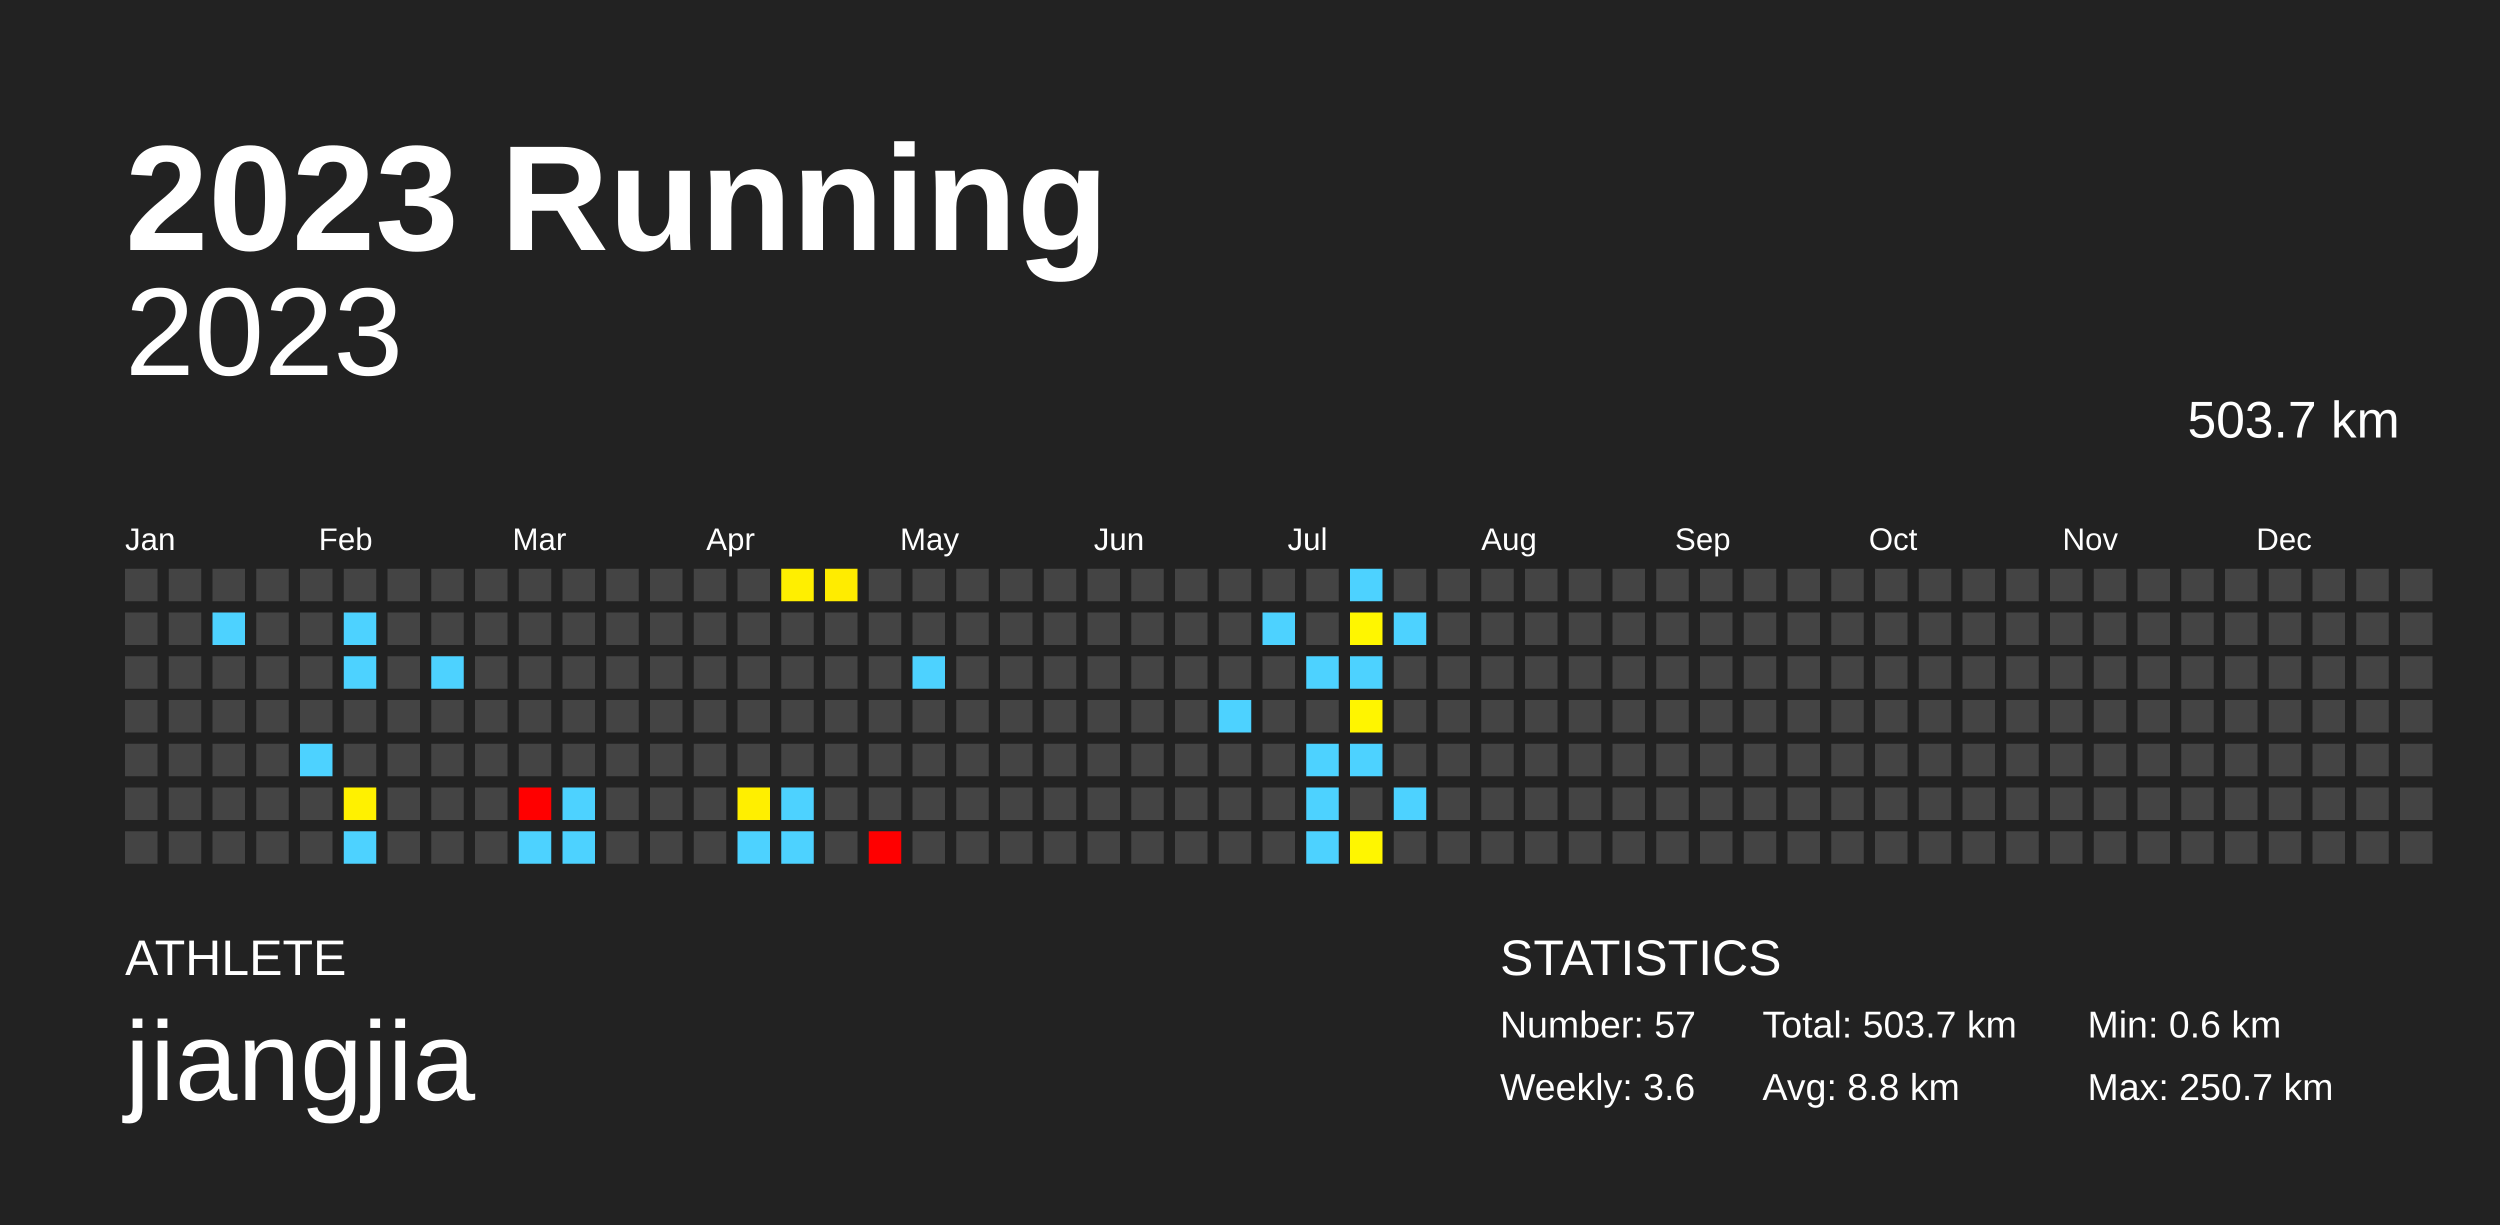
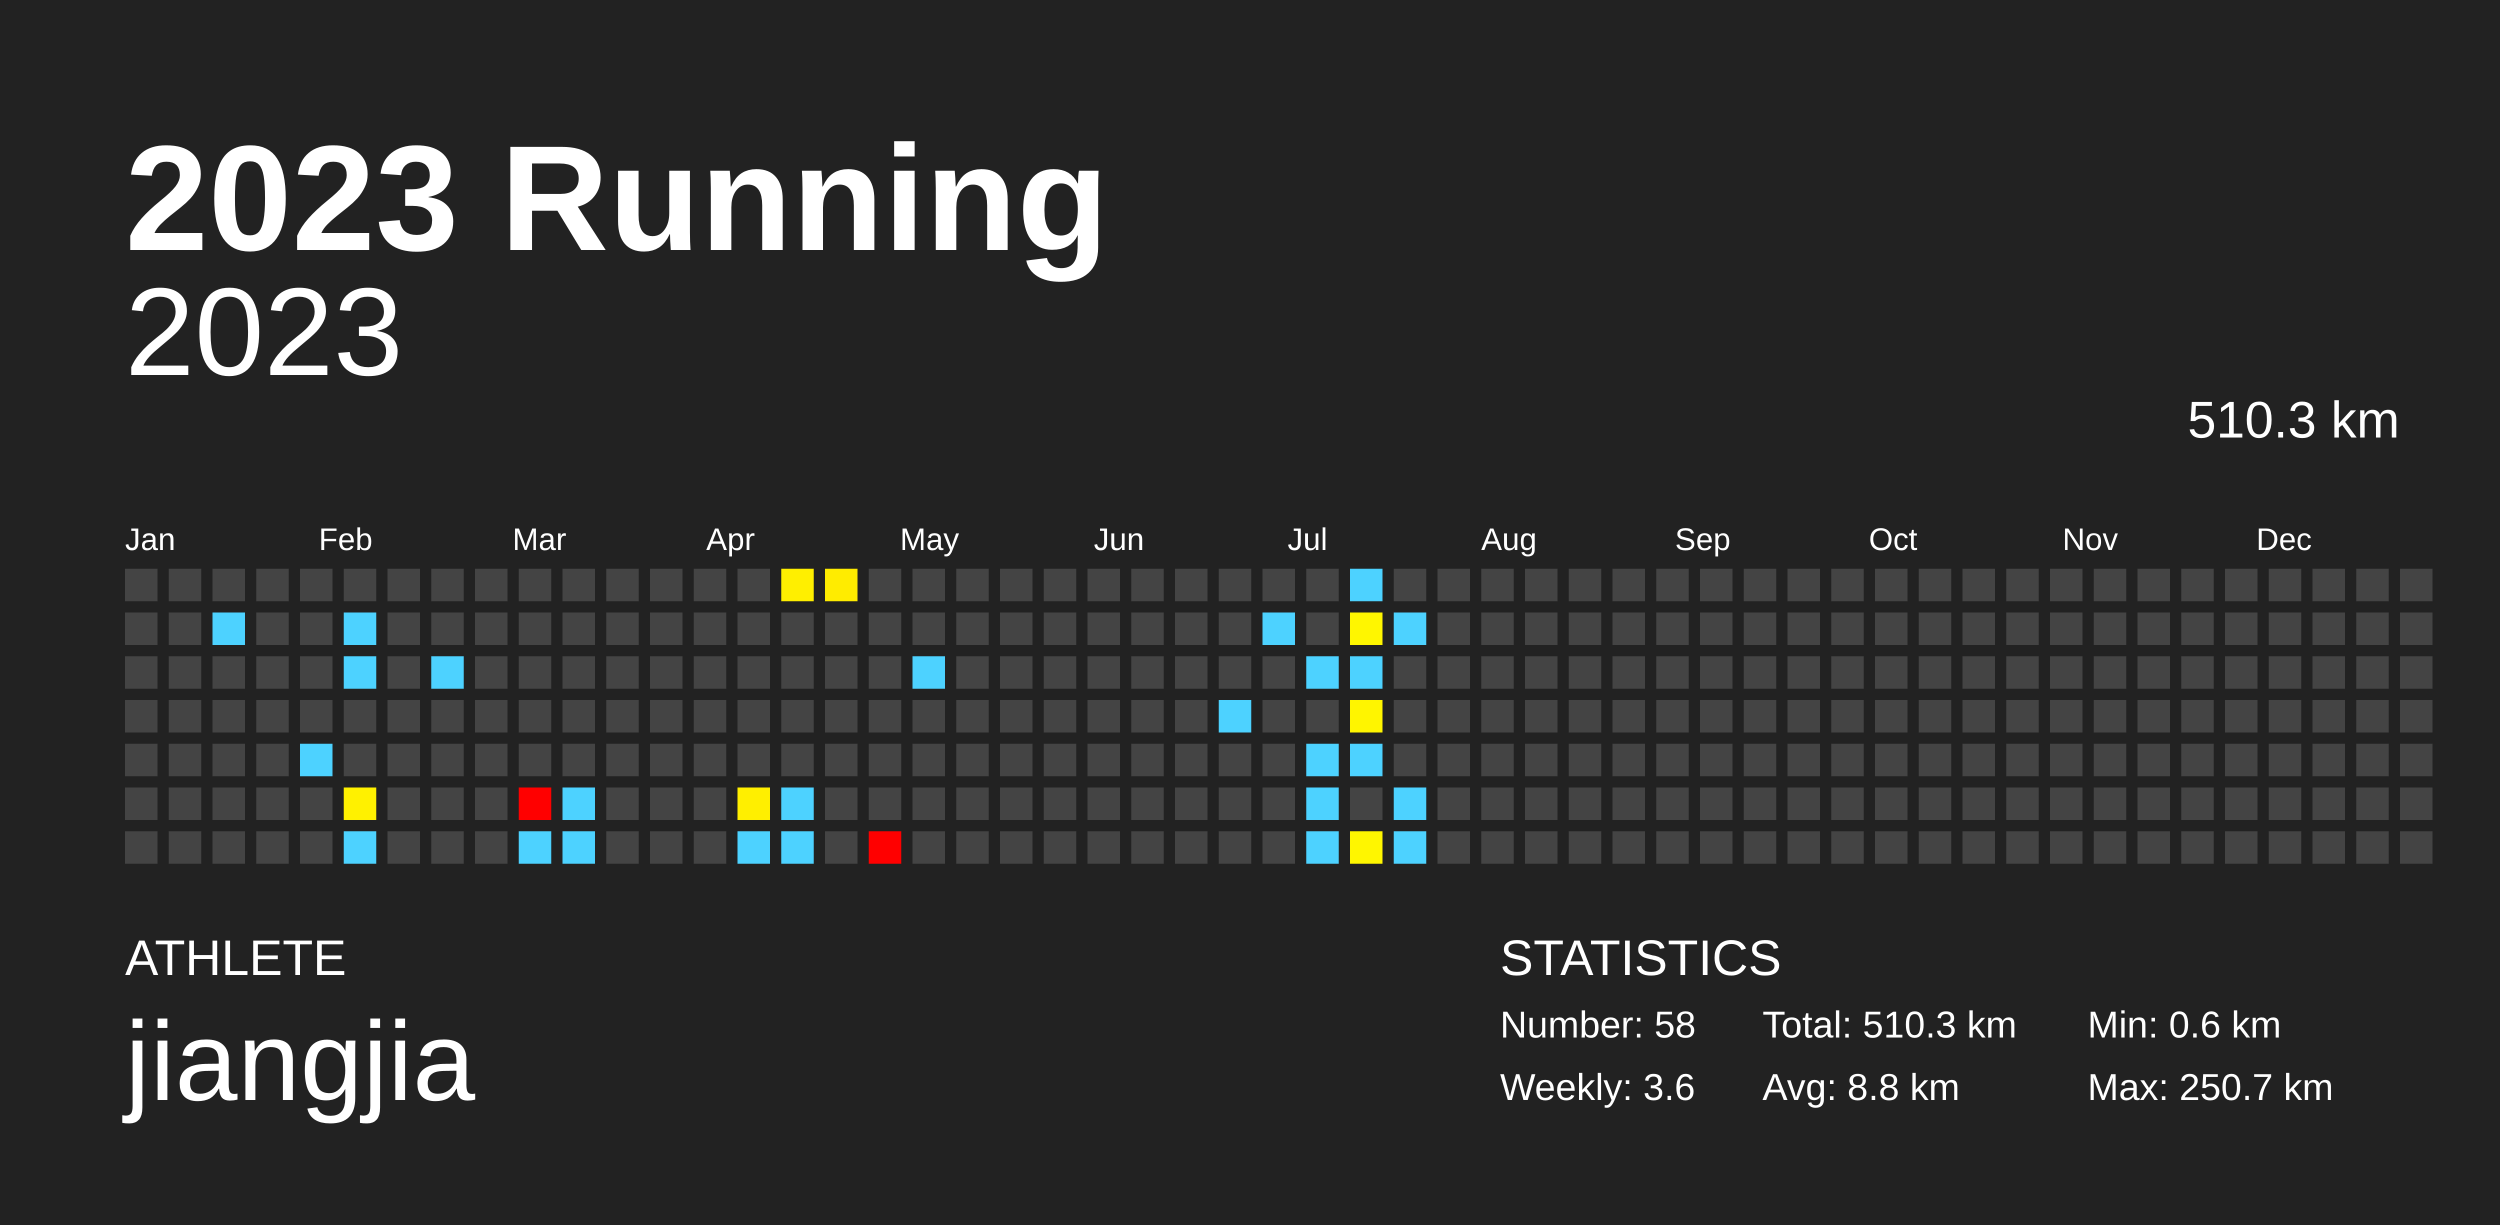
<svg xmlns="http://www.w3.org/2000/svg" baseProfile="full" height="98mm" version="1.1" viewBox="0,0,200,98" width="200mm">
  <defs />
  <rect fill="#222222" height="98" width="200" x="0" y="0" />
  <text fill="#FFFFFF" style="font-size:12px; font-family:Arial; font-weight:bold;" x="10" y="20">2023 Running</text>
  <text fill="#FFFFFF" style="font-size:4px; font-family:Arial" x="10" y="78">ATHLETE</text>
  <text fill="#FFFFFF" style="font-size:9px; font-family:Arial" x="10" y="88">jiangjia</text>
  <text fill="#FFFFFF" style="font-size:4px; font-family:Arial" x="120" y="78">STATISTICS</text>
-   <text fill="#FFFFFF" style="font-size:3px; font-family:Arial" x="120" y="83">Number: 57</text>
+   <text fill="#FFFFFF" style="font-size:3px; font-family:Arial" x="120" y="83">Number: 58</text>
  <text fill="#FFFFFF" style="font-size:3px; font-family:Arial" x="120" y="88">Weekly: 3.6</text>
-   <text fill="#FFFFFF" style="font-size:3px; font-family:Arial" x="141" y="83">Total: 503.7 km</text>
+   <text fill="#FFFFFF" style="font-size:3px; font-family:Arial" x="141" y="83">Total: 510.3 km</text>
  <text fill="#FFFFFF" style="font-size:3px; font-family:Arial" x="141" y="88">Avg: 8.8 km</text>
  <text fill="#FFFFFF" style="font-size:3px; font-family:Arial" x="167" y="83">Min: 0.6 km</text>
  <text fill="#FFFFFF" style="font-size:3px; font-family:Arial" x="167" y="88">Max: 250.7 km</text>
  <text alignment-baseline="hanging" fill="#FFFFFF" style="font-size:10.0px; font-family:Arial;" x="10" y="30">2023</text>
-   <text alignment-baseline="hanging" fill="#FFFFFF" style="font-size:4.125px; font-family:Arial;" x="175" y="35">503.7 km</text>
+   <text alignment-baseline="hanging" fill="#FFFFFF" style="font-size:4.125px; font-family:Arial;" x="175" y="35">510.3 km</text>
  <text fill="#FFFFFF" style="font-size:2.5px; font-family:Arial" x="10.0" y="44">Jan</text>
  <text fill="#FFFFFF" style="font-size:2.5px; font-family:Arial" x="25.5" y="44">Feb</text>
  <text fill="#FFFFFF" style="font-size:2.5px; font-family:Arial" x="41.0" y="44">Mar</text>
  <text fill="#FFFFFF" style="font-size:2.5px; font-family:Arial" x="56.5" y="44">Apr</text>
  <text fill="#FFFFFF" style="font-size:2.5px; font-family:Arial" x="72.0" y="44">May</text>
  <text fill="#FFFFFF" style="font-size:2.5px; font-family:Arial" x="87.5" y="44">Jun</text>
  <text fill="#FFFFFF" style="font-size:2.5px; font-family:Arial" x="103.0" y="44">Jul</text>
  <text fill="#FFFFFF" style="font-size:2.5px; font-family:Arial" x="118.5" y="44">Aug</text>
  <text fill="#FFFFFF" style="font-size:2.5px; font-family:Arial" x="134.0" y="44">Sep</text>
  <text fill="#FFFFFF" style="font-size:2.5px; font-family:Arial" x="149.5" y="44">Oct</text>
  <text fill="#FFFFFF" style="font-size:2.5px; font-family:Arial" x="165.0" y="44">Nov</text>
  <text fill="#FFFFFF" style="font-size:2.5px; font-family:Arial" x="180.5" y="44">Dec</text>
  <rect fill="#444444" height="2.6" width="2.6" x="10.0" y="45.5" />
  <rect fill="#444444" height="2.6" width="2.6" x="10.0" y="49.0" />
  <rect fill="#444444" height="2.6" width="2.6" x="10.0" y="52.5" />
  <rect fill="#444444" height="2.6" width="2.6" x="10.0" y="56.0" />
  <rect fill="#444444" height="2.6" width="2.6" x="10.0" y="59.5" />
  <rect fill="#444444" height="2.6" width="2.6" x="10.0" y="63.0" />
  <rect fill="#444444" height="2.6" width="2.6" x="10.0" y="66.5" />
  <rect fill="#444444" height="2.6" width="2.6" x="13.5" y="45.5" />
  <rect fill="#444444" height="2.6" width="2.6" x="13.5" y="49.0" />
  <rect fill="#444444" height="2.6" width="2.6" x="13.5" y="52.5" />
  <rect fill="#444444" height="2.6" width="2.6" x="13.5" y="56.0" />
  <rect fill="#444444" height="2.6" width="2.6" x="13.5" y="59.5" />
  <rect fill="#444444" height="2.6" width="2.6" x="13.5" y="63.0" />
  <rect fill="#444444" height="2.6" width="2.6" x="13.5" y="66.5" />
  <rect fill="#444444" height="2.6" width="2.6" x="17.0" y="45.5" />
  <rect fill="#4dd2ff" height="2.6" width="2.6" x="17.0" y="49.0" />
  <rect fill="#444444" height="2.6" width="2.6" x="17.0" y="52.5" />
  <rect fill="#444444" height="2.6" width="2.6" x="17.0" y="56.0" />
  <rect fill="#444444" height="2.6" width="2.6" x="17.0" y="59.5" />
  <rect fill="#444444" height="2.6" width="2.6" x="17.0" y="63.0" />
  <rect fill="#444444" height="2.6" width="2.6" x="17.0" y="66.5" />
  <rect fill="#444444" height="2.6" width="2.6" x="20.5" y="45.5" />
  <rect fill="#444444" height="2.6" width="2.6" x="20.5" y="49.0" />
  <rect fill="#444444" height="2.6" width="2.6" x="20.5" y="52.5" />
  <rect fill="#444444" height="2.6" width="2.6" x="20.5" y="56.0" />
  <rect fill="#444444" height="2.6" width="2.6" x="20.5" y="59.5" />
  <rect fill="#444444" height="2.6" width="2.6" x="20.5" y="63.0" />
  <rect fill="#444444" height="2.6" width="2.6" x="20.5" y="66.5" />
  <rect fill="#444444" height="2.6" width="2.6" x="24.0" y="45.5" />
  <rect fill="#444444" height="2.6" width="2.6" x="24.0" y="49.0" />
  <rect fill="#444444" height="2.6" width="2.6" x="24.0" y="52.5" />
  <rect fill="#444444" height="2.6" width="2.6" x="24.0" y="56.0" />
  <rect fill="#4dd2ff" height="2.6" width="2.6" x="24.0" y="59.5" />
  <rect fill="#444444" height="2.6" width="2.6" x="24.0" y="63.0" />
  <rect fill="#444444" height="2.6" width="2.6" x="24.0" y="66.5" />
  <rect fill="#444444" height="2.6" width="2.6" x="27.5" y="45.5" />
  <rect fill="#4dd2ff" height="2.6" width="2.6" x="27.5" y="49.0" />
  <rect fill="#4dd2ff" height="2.6" width="2.6" x="27.5" y="52.5" />
  <rect fill="#444444" height="2.6" width="2.6" x="27.5" y="56.0" />
  <rect fill="#444444" height="2.6" width="2.6" x="27.5" y="59.5" />
  <rect fill="#fff100" height="2.6" width="2.6" x="27.5" y="63.0" />
  <rect fill="#4dd2ff" height="2.6" width="2.6" x="27.5" y="66.5" />
  <rect fill="#444444" height="2.6" width="2.6" x="31.0" y="45.5" />
  <rect fill="#444444" height="2.6" width="2.6" x="31.0" y="49.0" />
  <rect fill="#444444" height="2.6" width="2.6" x="31.0" y="52.5" />
  <rect fill="#444444" height="2.6" width="2.6" x="31.0" y="56.0" />
  <rect fill="#444444" height="2.6" width="2.6" x="31.0" y="59.5" />
  <rect fill="#444444" height="2.6" width="2.6" x="31.0" y="63.0" />
  <rect fill="#444444" height="2.6" width="2.6" x="31.0" y="66.5" />
  <rect fill="#444444" height="2.6" width="2.6" x="34.5" y="45.5" />
  <rect fill="#444444" height="2.6" width="2.6" x="34.5" y="49.0" />
  <rect fill="#4dd2ff" height="2.6" width="2.6" x="34.5" y="52.5" />
  <rect fill="#444444" height="2.6" width="2.6" x="34.5" y="56.0" />
  <rect fill="#444444" height="2.6" width="2.6" x="34.5" y="59.5" />
  <rect fill="#444444" height="2.6" width="2.6" x="34.5" y="63.0" />
  <rect fill="#444444" height="2.6" width="2.6" x="34.5" y="66.5" />
  <rect fill="#444444" height="2.6" width="2.6" x="38.0" y="45.5" />
  <rect fill="#444444" height="2.6" width="2.6" x="38.0" y="49.0" />
  <rect fill="#444444" height="2.6" width="2.6" x="38.0" y="52.5" />
  <rect fill="#444444" height="2.6" width="2.6" x="38.0" y="56.0" />
  <rect fill="#444444" height="2.6" width="2.6" x="38.0" y="59.5" />
  <rect fill="#444444" height="2.6" width="2.6" x="38.0" y="63.0" />
  <rect fill="#444444" height="2.6" width="2.6" x="38.0" y="66.5" />
  <rect fill="#444444" height="2.6" width="2.6" x="41.5" y="45.5" />
  <rect fill="#444444" height="2.6" width="2.6" x="41.5" y="49.0" />
  <rect fill="#444444" height="2.6" width="2.6" x="41.5" y="52.5" />
  <rect fill="#444444" height="2.6" width="2.6" x="41.5" y="56.0" />
  <rect fill="#444444" height="2.6" width="2.6" x="41.5" y="59.5" />
  <rect fill="red" height="2.6" width="2.6" x="41.5" y="63.0" />
  <rect fill="#4dd2ff" height="2.6" width="2.6" x="41.5" y="66.5" />
  <rect fill="#444444" height="2.6" width="2.6" x="45.0" y="45.5" />
  <rect fill="#444444" height="2.6" width="2.6" x="45.0" y="49.0" />
  <rect fill="#444444" height="2.6" width="2.6" x="45.0" y="52.5" />
  <rect fill="#444444" height="2.6" width="2.6" x="45.0" y="56.0" />
  <rect fill="#444444" height="2.6" width="2.6" x="45.0" y="59.5" />
  <rect fill="#4dd2ff" height="2.6" width="2.6" x="45.0" y="63.0" />
  <rect fill="#4dd2ff" height="2.6" width="2.6" x="45.0" y="66.5" />
  <rect fill="#444444" height="2.6" width="2.6" x="48.5" y="45.5" />
  <rect fill="#444444" height="2.6" width="2.6" x="48.5" y="49.0" />
  <rect fill="#444444" height="2.6" width="2.6" x="48.5" y="52.5" />
  <rect fill="#444444" height="2.6" width="2.6" x="48.5" y="56.0" />
  <rect fill="#444444" height="2.6" width="2.6" x="48.5" y="59.5" />
  <rect fill="#444444" height="2.6" width="2.6" x="48.5" y="63.0" />
  <rect fill="#444444" height="2.6" width="2.6" x="48.5" y="66.5" />
  <rect fill="#444444" height="2.6" width="2.6" x="52.0" y="45.5" />
  <rect fill="#444444" height="2.6" width="2.6" x="52.0" y="49.0" />
  <rect fill="#444444" height="2.6" width="2.6" x="52.0" y="52.5" />
  <rect fill="#444444" height="2.6" width="2.6" x="52.0" y="56.0" />
  <rect fill="#444444" height="2.6" width="2.6" x="52.0" y="59.5" />
  <rect fill="#444444" height="2.6" width="2.6" x="52.0" y="63.0" />
  <rect fill="#444444" height="2.6" width="2.6" x="52.0" y="66.5" />
  <rect fill="#444444" height="2.6" width="2.6" x="55.5" y="45.5" />
  <rect fill="#444444" height="2.6" width="2.6" x="55.5" y="49.0" />
  <rect fill="#444444" height="2.6" width="2.6" x="55.5" y="52.5" />
  <rect fill="#444444" height="2.6" width="2.6" x="55.5" y="56.0" />
  <rect fill="#444444" height="2.6" width="2.6" x="55.5" y="59.5" />
  <rect fill="#444444" height="2.6" width="2.6" x="55.5" y="63.0" />
  <rect fill="#444444" height="2.6" width="2.6" x="55.5" y="66.5" />
  <rect fill="#444444" height="2.6" width="2.6" x="59.0" y="45.5" />
  <rect fill="#444444" height="2.6" width="2.6" x="59.0" y="49.0" />
  <rect fill="#444444" height="2.6" width="2.6" x="59.0" y="52.5" />
  <rect fill="#444444" height="2.6" width="2.6" x="59.0" y="56.0" />
  <rect fill="#444444" height="2.6" width="2.6" x="59.0" y="59.5" />
  <rect fill="#ffef00" height="2.6" width="2.6" x="59.0" y="63.0" />
  <rect fill="#4dd2ff" height="2.6" width="2.6" x="59.0" y="66.5" />
  <rect fill="#ffef00" height="2.6" width="2.6" x="62.5" y="45.5" />
  <rect fill="#444444" height="2.6" width="2.6" x="62.5" y="49.0" />
  <rect fill="#444444" height="2.6" width="2.6" x="62.5" y="52.5" />
  <rect fill="#444444" height="2.6" width="2.6" x="62.5" y="56.0" />
  <rect fill="#444444" height="2.6" width="2.6" x="62.5" y="59.5" />
  <rect fill="#4dd2ff" height="2.6" width="2.6" x="62.5" y="63.0" />
  <rect fill="#4dd2ff" height="2.6" width="2.6" x="62.5" y="66.5" />
  <rect fill="#ffec00" height="2.6" width="2.6" x="66.0" y="45.5" />
  <rect fill="#444444" height="2.6" width="2.6" x="66.0" y="49.0" />
  <rect fill="#444444" height="2.6" width="2.6" x="66.0" y="52.5" />
  <rect fill="#444444" height="2.6" width="2.6" x="66.0" y="56.0" />
  <rect fill="#444444" height="2.6" width="2.6" x="66.0" y="59.5" />
  <rect fill="#444444" height="2.6" width="2.6" x="66.0" y="63.0" />
  <rect fill="#444444" height="2.6" width="2.6" x="66.0" y="66.5" />
  <rect fill="#444444" height="2.6" width="2.6" x="69.5" y="45.5" />
  <rect fill="#444444" height="2.6" width="2.6" x="69.5" y="49.0" />
  <rect fill="#444444" height="2.6" width="2.6" x="69.5" y="52.5" />
  <rect fill="#444444" height="2.6" width="2.6" x="69.5" y="56.0" />
  <rect fill="#444444" height="2.6" width="2.6" x="69.5" y="59.5" />
  <rect fill="#444444" height="2.6" width="2.6" x="69.5" y="63.0" />
  <rect fill="red" height="2.6" width="2.6" x="69.5" y="66.5" />
  <rect fill="#444444" height="2.6" width="2.6" x="73.0" y="45.5" />
  <rect fill="#444444" height="2.6" width="2.6" x="73.0" y="49.0" />
  <rect fill="#4dd2ff" height="2.6" width="2.6" x="73.0" y="52.5" />
  <rect fill="#444444" height="2.6" width="2.6" x="73.0" y="56.0" />
  <rect fill="#444444" height="2.6" width="2.6" x="73.0" y="59.5" />
  <rect fill="#444444" height="2.6" width="2.6" x="73.0" y="63.0" />
  <rect fill="#444444" height="2.6" width="2.6" x="73.0" y="66.5" />
  <rect fill="#444444" height="2.6" width="2.6" x="76.5" y="45.5" />
  <rect fill="#444444" height="2.6" width="2.6" x="76.5" y="49.0" />
  <rect fill="#444444" height="2.6" width="2.6" x="76.5" y="52.5" />
  <rect fill="#444444" height="2.6" width="2.6" x="76.5" y="56.0" />
  <rect fill="#444444" height="2.6" width="2.6" x="76.5" y="59.5" />
  <rect fill="#444444" height="2.6" width="2.6" x="76.5" y="63.0" />
  <rect fill="#444444" height="2.6" width="2.6" x="76.5" y="66.5" />
  <rect fill="#444444" height="2.6" width="2.6" x="80.0" y="45.5" />
  <rect fill="#444444" height="2.6" width="2.6" x="80.0" y="49.0" />
  <rect fill="#444444" height="2.6" width="2.6" x="80.0" y="52.5" />
  <rect fill="#444444" height="2.6" width="2.6" x="80.0" y="56.0" />
  <rect fill="#444444" height="2.6" width="2.6" x="80.0" y="59.5" />
  <rect fill="#444444" height="2.6" width="2.6" x="80.0" y="63.0" />
  <rect fill="#444444" height="2.6" width="2.6" x="80.0" y="66.5" />
  <rect fill="#444444" height="2.6" width="2.6" x="83.5" y="45.5" />
  <rect fill="#444444" height="2.6" width="2.6" x="83.5" y="49.0" />
  <rect fill="#444444" height="2.6" width="2.6" x="83.5" y="52.5" />
  <rect fill="#444444" height="2.6" width="2.6" x="83.5" y="56.0" />
  <rect fill="#444444" height="2.6" width="2.6" x="83.5" y="59.5" />
  <rect fill="#444444" height="2.6" width="2.6" x="83.5" y="63.0" />
  <rect fill="#444444" height="2.6" width="2.6" x="83.5" y="66.5" />
  <rect fill="#444444" height="2.6" width="2.6" x="87.0" y="45.5" />
  <rect fill="#444444" height="2.6" width="2.6" x="87.0" y="49.0" />
  <rect fill="#444444" height="2.6" width="2.6" x="87.0" y="52.5" />
  <rect fill="#444444" height="2.6" width="2.6" x="87.0" y="56.0" />
  <rect fill="#444444" height="2.6" width="2.6" x="87.0" y="59.5" />
  <rect fill="#444444" height="2.6" width="2.6" x="87.0" y="63.0" />
  <rect fill="#444444" height="2.6" width="2.6" x="87.0" y="66.5" />
  <rect fill="#444444" height="2.6" width="2.6" x="90.5" y="45.5" />
  <rect fill="#444444" height="2.6" width="2.6" x="90.5" y="49.0" />
  <rect fill="#444444" height="2.6" width="2.6" x="90.5" y="52.5" />
  <rect fill="#444444" height="2.6" width="2.6" x="90.5" y="56.0" />
  <rect fill="#444444" height="2.6" width="2.6" x="90.5" y="59.5" />
  <rect fill="#444444" height="2.6" width="2.6" x="90.5" y="63.0" />
  <rect fill="#444444" height="2.6" width="2.6" x="90.5" y="66.5" />
  <rect fill="#444444" height="2.6" width="2.6" x="94.0" y="45.5" />
  <rect fill="#444444" height="2.6" width="2.6" x="94.0" y="49.0" />
  <rect fill="#444444" height="2.6" width="2.6" x="94.0" y="52.5" />
  <rect fill="#444444" height="2.6" width="2.6" x="94.0" y="56.0" />
  <rect fill="#444444" height="2.6" width="2.6" x="94.0" y="59.5" />
  <rect fill="#444444" height="2.6" width="2.6" x="94.0" y="63.0" />
  <rect fill="#444444" height="2.6" width="2.6" x="94.0" y="66.5" />
  <rect fill="#444444" height="2.6" width="2.6" x="97.5" y="45.5" />
  <rect fill="#444444" height="2.6" width="2.6" x="97.5" y="49.0" />
  <rect fill="#444444" height="2.6" width="2.6" x="97.5" y="52.5" />
  <rect fill="#4dd2ff" height="2.6" width="2.6" x="97.5" y="56.0" />
  <rect fill="#444444" height="2.6" width="2.6" x="97.5" y="59.5" />
  <rect fill="#444444" height="2.6" width="2.6" x="97.5" y="63.0" />
  <rect fill="#444444" height="2.6" width="2.6" x="97.5" y="66.5" />
  <rect fill="#444444" height="2.6" width="2.6" x="101.0" y="45.5" />
  <rect fill="#4dd2ff" height="2.6" width="2.6" x="101.0" y="49.0" />
  <rect fill="#444444" height="2.6" width="2.6" x="101.0" y="52.5" />
  <rect fill="#444444" height="2.6" width="2.6" x="101.0" y="56.0" />
  <rect fill="#444444" height="2.6" width="2.6" x="101.0" y="59.5" />
  <rect fill="#444444" height="2.6" width="2.6" x="101.0" y="63.0" />
  <rect fill="#444444" height="2.6" width="2.6" x="101.0" y="66.5" />
  <rect fill="#444444" height="2.6" width="2.6" x="104.5" y="45.5" />
  <rect fill="#444444" height="2.6" width="2.6" x="104.5" y="49.0" />
  <rect fill="#4dd2ff" height="2.6" width="2.6" x="104.5" y="52.5" />
  <rect fill="#444444" height="2.6" width="2.6" x="104.5" y="56.0" />
  <rect fill="#4dd2ff" height="2.6" width="2.6" x="104.5" y="59.5" />
  <rect fill="#4dd2ff" height="2.6" width="2.6" x="104.5" y="63.0" />
  <rect fill="#4dd2ff" height="2.6" width="2.6" x="104.5" y="66.5" />
  <rect fill="#4dd2ff" height="2.6" width="2.6" x="108.0" y="45.5" />
  <rect fill="#fff600" height="2.6" width="2.6" x="108.0" y="49.0" />
  <rect fill="#4dd2ff" height="2.6" width="2.6" x="108.0" y="52.5" />
  <rect fill="#fff500" height="2.6" width="2.6" x="108.0" y="56.0" />
  <rect fill="#4dd2ff" height="2.6" width="2.6" x="108.0" y="59.5" />
  <rect fill="#444444" height="2.6" width="2.6" x="108.0" y="63.0" />
  <rect fill="#fff600" height="2.6" width="2.6" x="108.0" y="66.5" />
  <rect fill="#444444" height="2.6" width="2.6" x="111.5" y="45.5" />
  <rect fill="#4dd2ff" height="2.6" width="2.6" x="111.5" y="49.0" />
  <rect fill="#444444" height="2.6" width="2.6" x="111.5" y="52.5" />
  <rect fill="#444444" height="2.6" width="2.6" x="111.5" y="56.0" />
  <rect fill="#444444" height="2.6" width="2.6" x="111.5" y="59.5" />
  <rect fill="#4dd2ff" height="2.6" width="2.6" x="111.5" y="63.0" />
-   <rect fill="#444444" height="2.6" width="2.6" x="111.5" y="66.5" />
+   <rect fill="#4dd2ff" height="2.6" width="2.6" x="111.5" y="66.5" />
  <rect fill="#444444" height="2.6" width="2.6" x="115.0" y="45.5" />
  <rect fill="#444444" height="2.6" width="2.6" x="115.0" y="49.0" />
  <rect fill="#444444" height="2.6" width="2.6" x="115.0" y="52.5" />
  <rect fill="#444444" height="2.6" width="2.6" x="115.0" y="56.0" />
  <rect fill="#444444" height="2.6" width="2.6" x="115.0" y="59.5" />
  <rect fill="#444444" height="2.6" width="2.6" x="115.0" y="63.0" />
  <rect fill="#444444" height="2.6" width="2.6" x="115.0" y="66.5" />
  <rect fill="#444444" height="2.6" width="2.6" x="118.5" y="45.5" />
  <rect fill="#444444" height="2.6" width="2.6" x="118.5" y="49.0" />
  <rect fill="#444444" height="2.6" width="2.6" x="118.5" y="52.5" />
  <rect fill="#444444" height="2.6" width="2.6" x="118.5" y="56.0" />
  <rect fill="#444444" height="2.6" width="2.6" x="118.5" y="59.5" />
  <rect fill="#444444" height="2.6" width="2.6" x="118.5" y="63.0" />
  <rect fill="#444444" height="2.6" width="2.6" x="118.5" y="66.5" />
  <rect fill="#444444" height="2.6" width="2.6" x="122.0" y="45.5" />
  <rect fill="#444444" height="2.6" width="2.6" x="122.0" y="49.0" />
  <rect fill="#444444" height="2.6" width="2.6" x="122.0" y="52.5" />
  <rect fill="#444444" height="2.6" width="2.6" x="122.0" y="56.0" />
  <rect fill="#444444" height="2.6" width="2.6" x="122.0" y="59.5" />
  <rect fill="#444444" height="2.6" width="2.6" x="122.0" y="63.0" />
  <rect fill="#444444" height="2.6" width="2.6" x="122.0" y="66.5" />
  <rect fill="#444444" height="2.6" width="2.6" x="125.5" y="45.5" />
  <rect fill="#444444" height="2.6" width="2.6" x="125.5" y="49.0" />
  <rect fill="#444444" height="2.6" width="2.6" x="125.5" y="52.5" />
  <rect fill="#444444" height="2.6" width="2.6" x="125.5" y="56.0" />
  <rect fill="#444444" height="2.6" width="2.6" x="125.5" y="59.5" />
  <rect fill="#444444" height="2.6" width="2.6" x="125.5" y="63.0" />
  <rect fill="#444444" height="2.6" width="2.6" x="125.5" y="66.5" />
  <rect fill="#444444" height="2.6" width="2.6" x="129.0" y="45.5" />
  <rect fill="#444444" height="2.6" width="2.6" x="129.0" y="49.0" />
  <rect fill="#444444" height="2.6" width="2.6" x="129.0" y="52.5" />
  <rect fill="#444444" height="2.6" width="2.6" x="129.0" y="56.0" />
  <rect fill="#444444" height="2.6" width="2.6" x="129.0" y="59.5" />
  <rect fill="#444444" height="2.6" width="2.6" x="129.0" y="63.0" />
  <rect fill="#444444" height="2.6" width="2.6" x="129.0" y="66.5" />
  <rect fill="#444444" height="2.6" width="2.6" x="132.5" y="45.5" />
  <rect fill="#444444" height="2.6" width="2.6" x="132.5" y="49.0" />
  <rect fill="#444444" height="2.6" width="2.6" x="132.5" y="52.5" />
  <rect fill="#444444" height="2.6" width="2.6" x="132.5" y="56.0" />
  <rect fill="#444444" height="2.6" width="2.6" x="132.5" y="59.5" />
  <rect fill="#444444" height="2.6" width="2.6" x="132.5" y="63.0" />
  <rect fill="#444444" height="2.6" width="2.6" x="132.5" y="66.5" />
  <rect fill="#444444" height="2.6" width="2.6" x="136.0" y="45.5" />
  <rect fill="#444444" height="2.6" width="2.6" x="136.0" y="49.0" />
  <rect fill="#444444" height="2.6" width="2.6" x="136.0" y="52.5" />
  <rect fill="#444444" height="2.6" width="2.6" x="136.0" y="56.0" />
  <rect fill="#444444" height="2.6" width="2.6" x="136.0" y="59.5" />
  <rect fill="#444444" height="2.6" width="2.6" x="136.0" y="63.0" />
  <rect fill="#444444" height="2.6" width="2.6" x="136.0" y="66.5" />
  <rect fill="#444444" height="2.6" width="2.6" x="139.5" y="45.5" />
  <rect fill="#444444" height="2.6" width="2.6" x="139.5" y="49.0" />
  <rect fill="#444444" height="2.6" width="2.6" x="139.5" y="52.5" />
  <rect fill="#444444" height="2.6" width="2.6" x="139.5" y="56.0" />
  <rect fill="#444444" height="2.6" width="2.6" x="139.5" y="59.5" />
  <rect fill="#444444" height="2.6" width="2.6" x="139.5" y="63.0" />
  <rect fill="#444444" height="2.6" width="2.6" x="139.5" y="66.5" />
  <rect fill="#444444" height="2.6" width="2.6" x="143.0" y="45.5" />
  <rect fill="#444444" height="2.6" width="2.6" x="143.0" y="49.0" />
  <rect fill="#444444" height="2.6" width="2.6" x="143.0" y="52.5" />
  <rect fill="#444444" height="2.6" width="2.6" x="143.0" y="56.0" />
  <rect fill="#444444" height="2.6" width="2.6" x="143.0" y="59.5" />
  <rect fill="#444444" height="2.6" width="2.6" x="143.0" y="63.0" />
  <rect fill="#444444" height="2.6" width="2.6" x="143.0" y="66.5" />
  <rect fill="#444444" height="2.6" width="2.6" x="146.5" y="45.5" />
  <rect fill="#444444" height="2.6" width="2.6" x="146.5" y="49.0" />
  <rect fill="#444444" height="2.6" width="2.6" x="146.5" y="52.5" />
  <rect fill="#444444" height="2.6" width="2.6" x="146.5" y="56.0" />
  <rect fill="#444444" height="2.6" width="2.6" x="146.5" y="59.5" />
  <rect fill="#444444" height="2.6" width="2.6" x="146.5" y="63.0" />
  <rect fill="#444444" height="2.6" width="2.6" x="146.5" y="66.5" />
  <rect fill="#444444" height="2.6" width="2.6" x="150.0" y="45.5" />
  <rect fill="#444444" height="2.6" width="2.6" x="150.0" y="49.0" />
  <rect fill="#444444" height="2.6" width="2.6" x="150.0" y="52.5" />
  <rect fill="#444444" height="2.6" width="2.6" x="150.0" y="56.0" />
  <rect fill="#444444" height="2.6" width="2.6" x="150.0" y="59.5" />
  <rect fill="#444444" height="2.6" width="2.6" x="150.0" y="63.0" />
  <rect fill="#444444" height="2.6" width="2.6" x="150.0" y="66.5" />
  <rect fill="#444444" height="2.6" width="2.6" x="153.5" y="45.5" />
  <rect fill="#444444" height="2.6" width="2.6" x="153.5" y="49.0" />
  <rect fill="#444444" height="2.6" width="2.6" x="153.5" y="52.5" />
  <rect fill="#444444" height="2.6" width="2.6" x="153.5" y="56.0" />
  <rect fill="#444444" height="2.6" width="2.6" x="153.5" y="59.5" />
  <rect fill="#444444" height="2.6" width="2.6" x="153.5" y="63.0" />
  <rect fill="#444444" height="2.6" width="2.6" x="153.5" y="66.5" />
  <rect fill="#444444" height="2.6" width="2.6" x="157.0" y="45.5" />
  <rect fill="#444444" height="2.6" width="2.6" x="157.0" y="49.0" />
  <rect fill="#444444" height="2.6" width="2.6" x="157.0" y="52.5" />
  <rect fill="#444444" height="2.6" width="2.6" x="157.0" y="56.0" />
  <rect fill="#444444" height="2.6" width="2.6" x="157.0" y="59.5" />
  <rect fill="#444444" height="2.6" width="2.6" x="157.0" y="63.0" />
  <rect fill="#444444" height="2.6" width="2.6" x="157.0" y="66.5" />
  <rect fill="#444444" height="2.6" width="2.6" x="160.5" y="45.5" />
  <rect fill="#444444" height="2.6" width="2.6" x="160.5" y="49.0" />
  <rect fill="#444444" height="2.6" width="2.6" x="160.5" y="52.5" />
  <rect fill="#444444" height="2.6" width="2.6" x="160.5" y="56.0" />
  <rect fill="#444444" height="2.6" width="2.6" x="160.5" y="59.5" />
  <rect fill="#444444" height="2.6" width="2.6" x="160.5" y="63.0" />
  <rect fill="#444444" height="2.6" width="2.6" x="160.5" y="66.5" />
  <rect fill="#444444" height="2.6" width="2.6" x="164.0" y="45.5" />
  <rect fill="#444444" height="2.6" width="2.6" x="164.0" y="49.0" />
  <rect fill="#444444" height="2.6" width="2.6" x="164.0" y="52.5" />
  <rect fill="#444444" height="2.6" width="2.6" x="164.0" y="56.0" />
  <rect fill="#444444" height="2.6" width="2.6" x="164.0" y="59.5" />
  <rect fill="#444444" height="2.6" width="2.6" x="164.0" y="63.0" />
  <rect fill="#444444" height="2.6" width="2.6" x="164.0" y="66.5" />
  <rect fill="#444444" height="2.6" width="2.6" x="167.5" y="45.5" />
  <rect fill="#444444" height="2.6" width="2.6" x="167.5" y="49.0" />
  <rect fill="#444444" height="2.6" width="2.6" x="167.5" y="52.5" />
  <rect fill="#444444" height="2.6" width="2.6" x="167.5" y="56.0" />
  <rect fill="#444444" height="2.6" width="2.6" x="167.5" y="59.5" />
  <rect fill="#444444" height="2.6" width="2.6" x="167.5" y="63.0" />
  <rect fill="#444444" height="2.6" width="2.6" x="167.5" y="66.5" />
  <rect fill="#444444" height="2.6" width="2.6" x="171.0" y="45.5" />
  <rect fill="#444444" height="2.6" width="2.6" x="171.0" y="49.0" />
  <rect fill="#444444" height="2.6" width="2.6" x="171.0" y="52.5" />
  <rect fill="#444444" height="2.6" width="2.6" x="171.0" y="56.0" />
  <rect fill="#444444" height="2.6" width="2.6" x="171.0" y="59.5" />
  <rect fill="#444444" height="2.6" width="2.6" x="171.0" y="63.0" />
  <rect fill="#444444" height="2.6" width="2.6" x="171.0" y="66.5" />
  <rect fill="#444444" height="2.6" width="2.6" x="174.5" y="45.5" />
  <rect fill="#444444" height="2.6" width="2.6" x="174.5" y="49.0" />
  <rect fill="#444444" height="2.6" width="2.6" x="174.5" y="52.5" />
  <rect fill="#444444" height="2.6" width="2.6" x="174.5" y="56.0" />
  <rect fill="#444444" height="2.6" width="2.6" x="174.5" y="59.5" />
  <rect fill="#444444" height="2.6" width="2.6" x="174.5" y="63.0" />
  <rect fill="#444444" height="2.6" width="2.6" x="174.5" y="66.5" />
  <rect fill="#444444" height="2.6" width="2.6" x="178.0" y="45.5" />
  <rect fill="#444444" height="2.6" width="2.6" x="178.0" y="49.0" />
  <rect fill="#444444" height="2.6" width="2.6" x="178.0" y="52.5" />
  <rect fill="#444444" height="2.6" width="2.6" x="178.0" y="56.0" />
  <rect fill="#444444" height="2.6" width="2.6" x="178.0" y="59.5" />
  <rect fill="#444444" height="2.6" width="2.6" x="178.0" y="63.0" />
  <rect fill="#444444" height="2.6" width="2.6" x="178.0" y="66.5" />
  <rect fill="#444444" height="2.6" width="2.6" x="181.5" y="45.5" />
  <rect fill="#444444" height="2.6" width="2.6" x="181.5" y="49.0" />
  <rect fill="#444444" height="2.6" width="2.6" x="181.5" y="52.5" />
  <rect fill="#444444" height="2.6" width="2.6" x="181.5" y="56.0" />
  <rect fill="#444444" height="2.6" width="2.6" x="181.5" y="59.5" />
  <rect fill="#444444" height="2.6" width="2.6" x="181.5" y="63.0" />
  <rect fill="#444444" height="2.6" width="2.6" x="181.5" y="66.5" />
  <rect fill="#444444" height="2.6" width="2.6" x="185.0" y="45.5" />
  <rect fill="#444444" height="2.6" width="2.6" x="185.0" y="49.0" />
  <rect fill="#444444" height="2.6" width="2.6" x="185.0" y="52.5" />
  <rect fill="#444444" height="2.6" width="2.6" x="185.0" y="56.0" />
  <rect fill="#444444" height="2.6" width="2.6" x="185.0" y="59.5" />
  <rect fill="#444444" height="2.6" width="2.6" x="185.0" y="63.0" />
  <rect fill="#444444" height="2.6" width="2.6" x="185.0" y="66.5" />
  <rect fill="#444444" height="2.6" width="2.6" x="188.5" y="45.5" />
  <rect fill="#444444" height="2.6" width="2.6" x="188.5" y="49.0" />
  <rect fill="#444444" height="2.6" width="2.6" x="188.5" y="52.5" />
  <rect fill="#444444" height="2.6" width="2.6" x="188.5" y="56.0" />
  <rect fill="#444444" height="2.6" width="2.6" x="188.5" y="59.5" />
  <rect fill="#444444" height="2.6" width="2.6" x="188.5" y="63.0" />
  <rect fill="#444444" height="2.6" width="2.6" x="188.5" y="66.5" />
  <rect fill="#444444" height="2.6" width="2.6" x="192.0" y="45.5" />
  <rect fill="#444444" height="2.6" width="2.6" x="192.0" y="49.0" />
  <rect fill="#444444" height="2.6" width="2.6" x="192.0" y="52.5" />
  <rect fill="#444444" height="2.6" width="2.6" x="192.0" y="56.0" />
  <rect fill="#444444" height="2.6" width="2.6" x="192.0" y="59.5" />
  <rect fill="#444444" height="2.6" width="2.6" x="192.0" y="63.0" />
  <rect fill="#444444" height="2.6" width="2.6" x="192.0" y="66.5" />
</svg>
